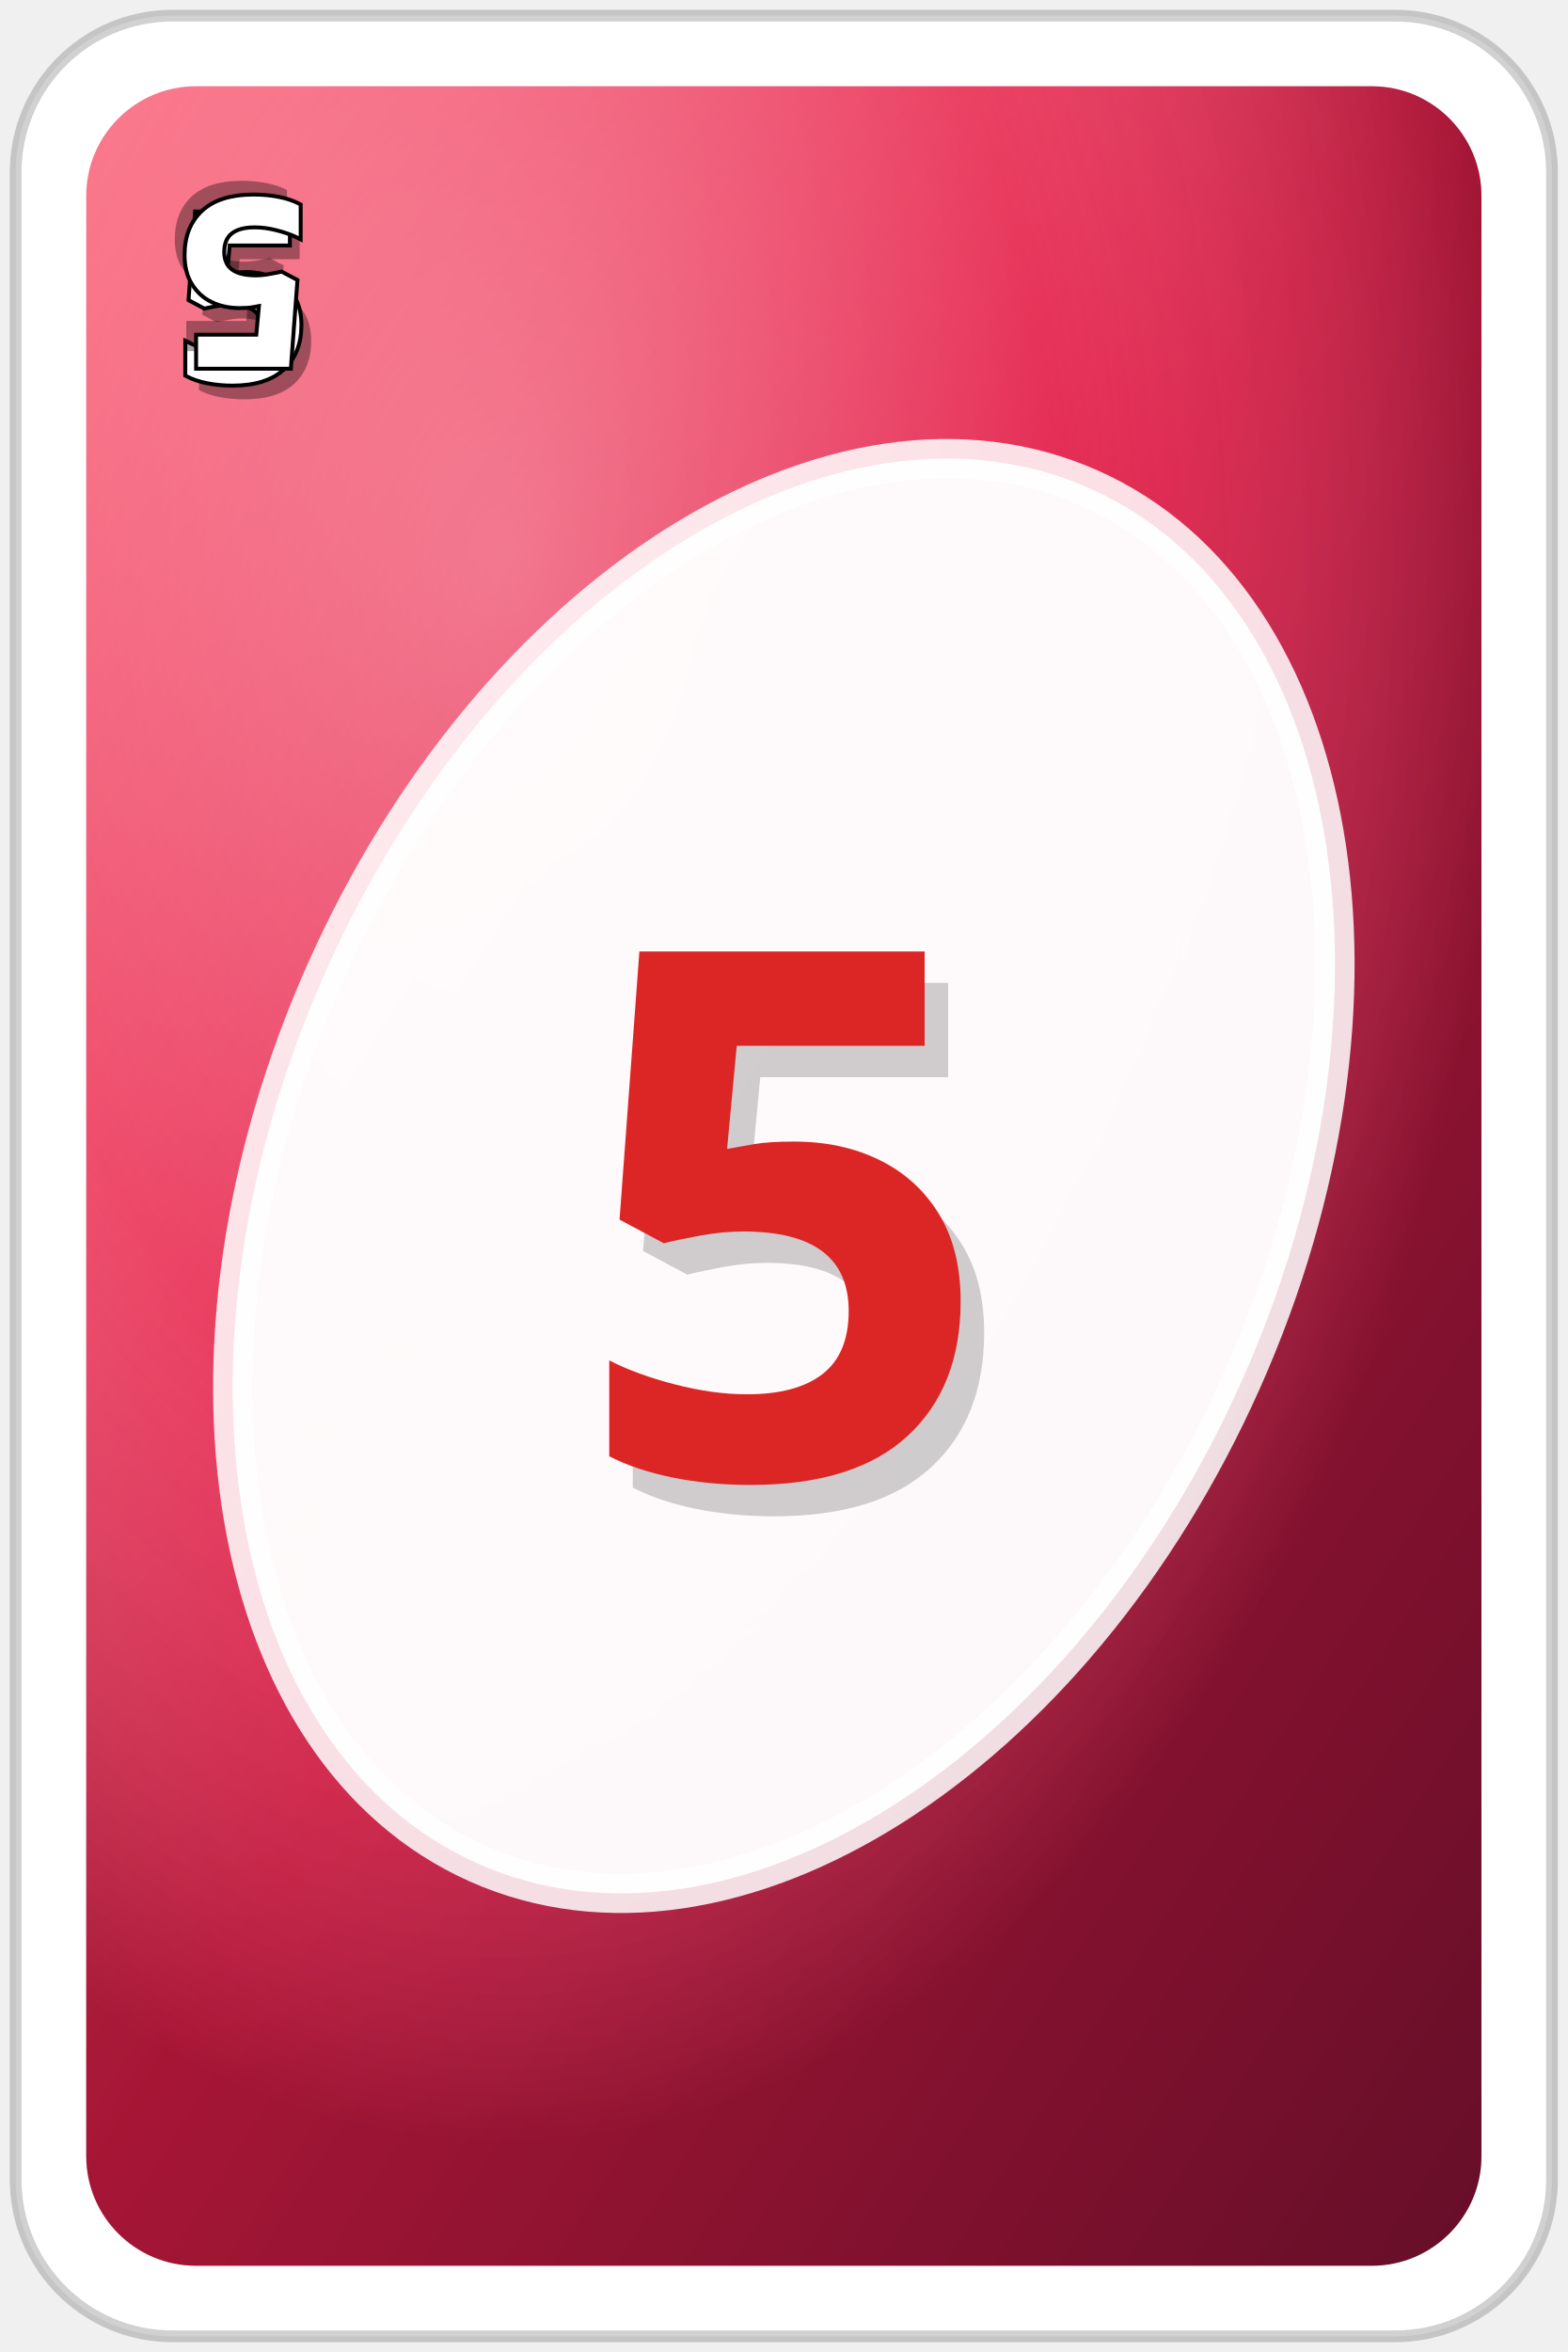
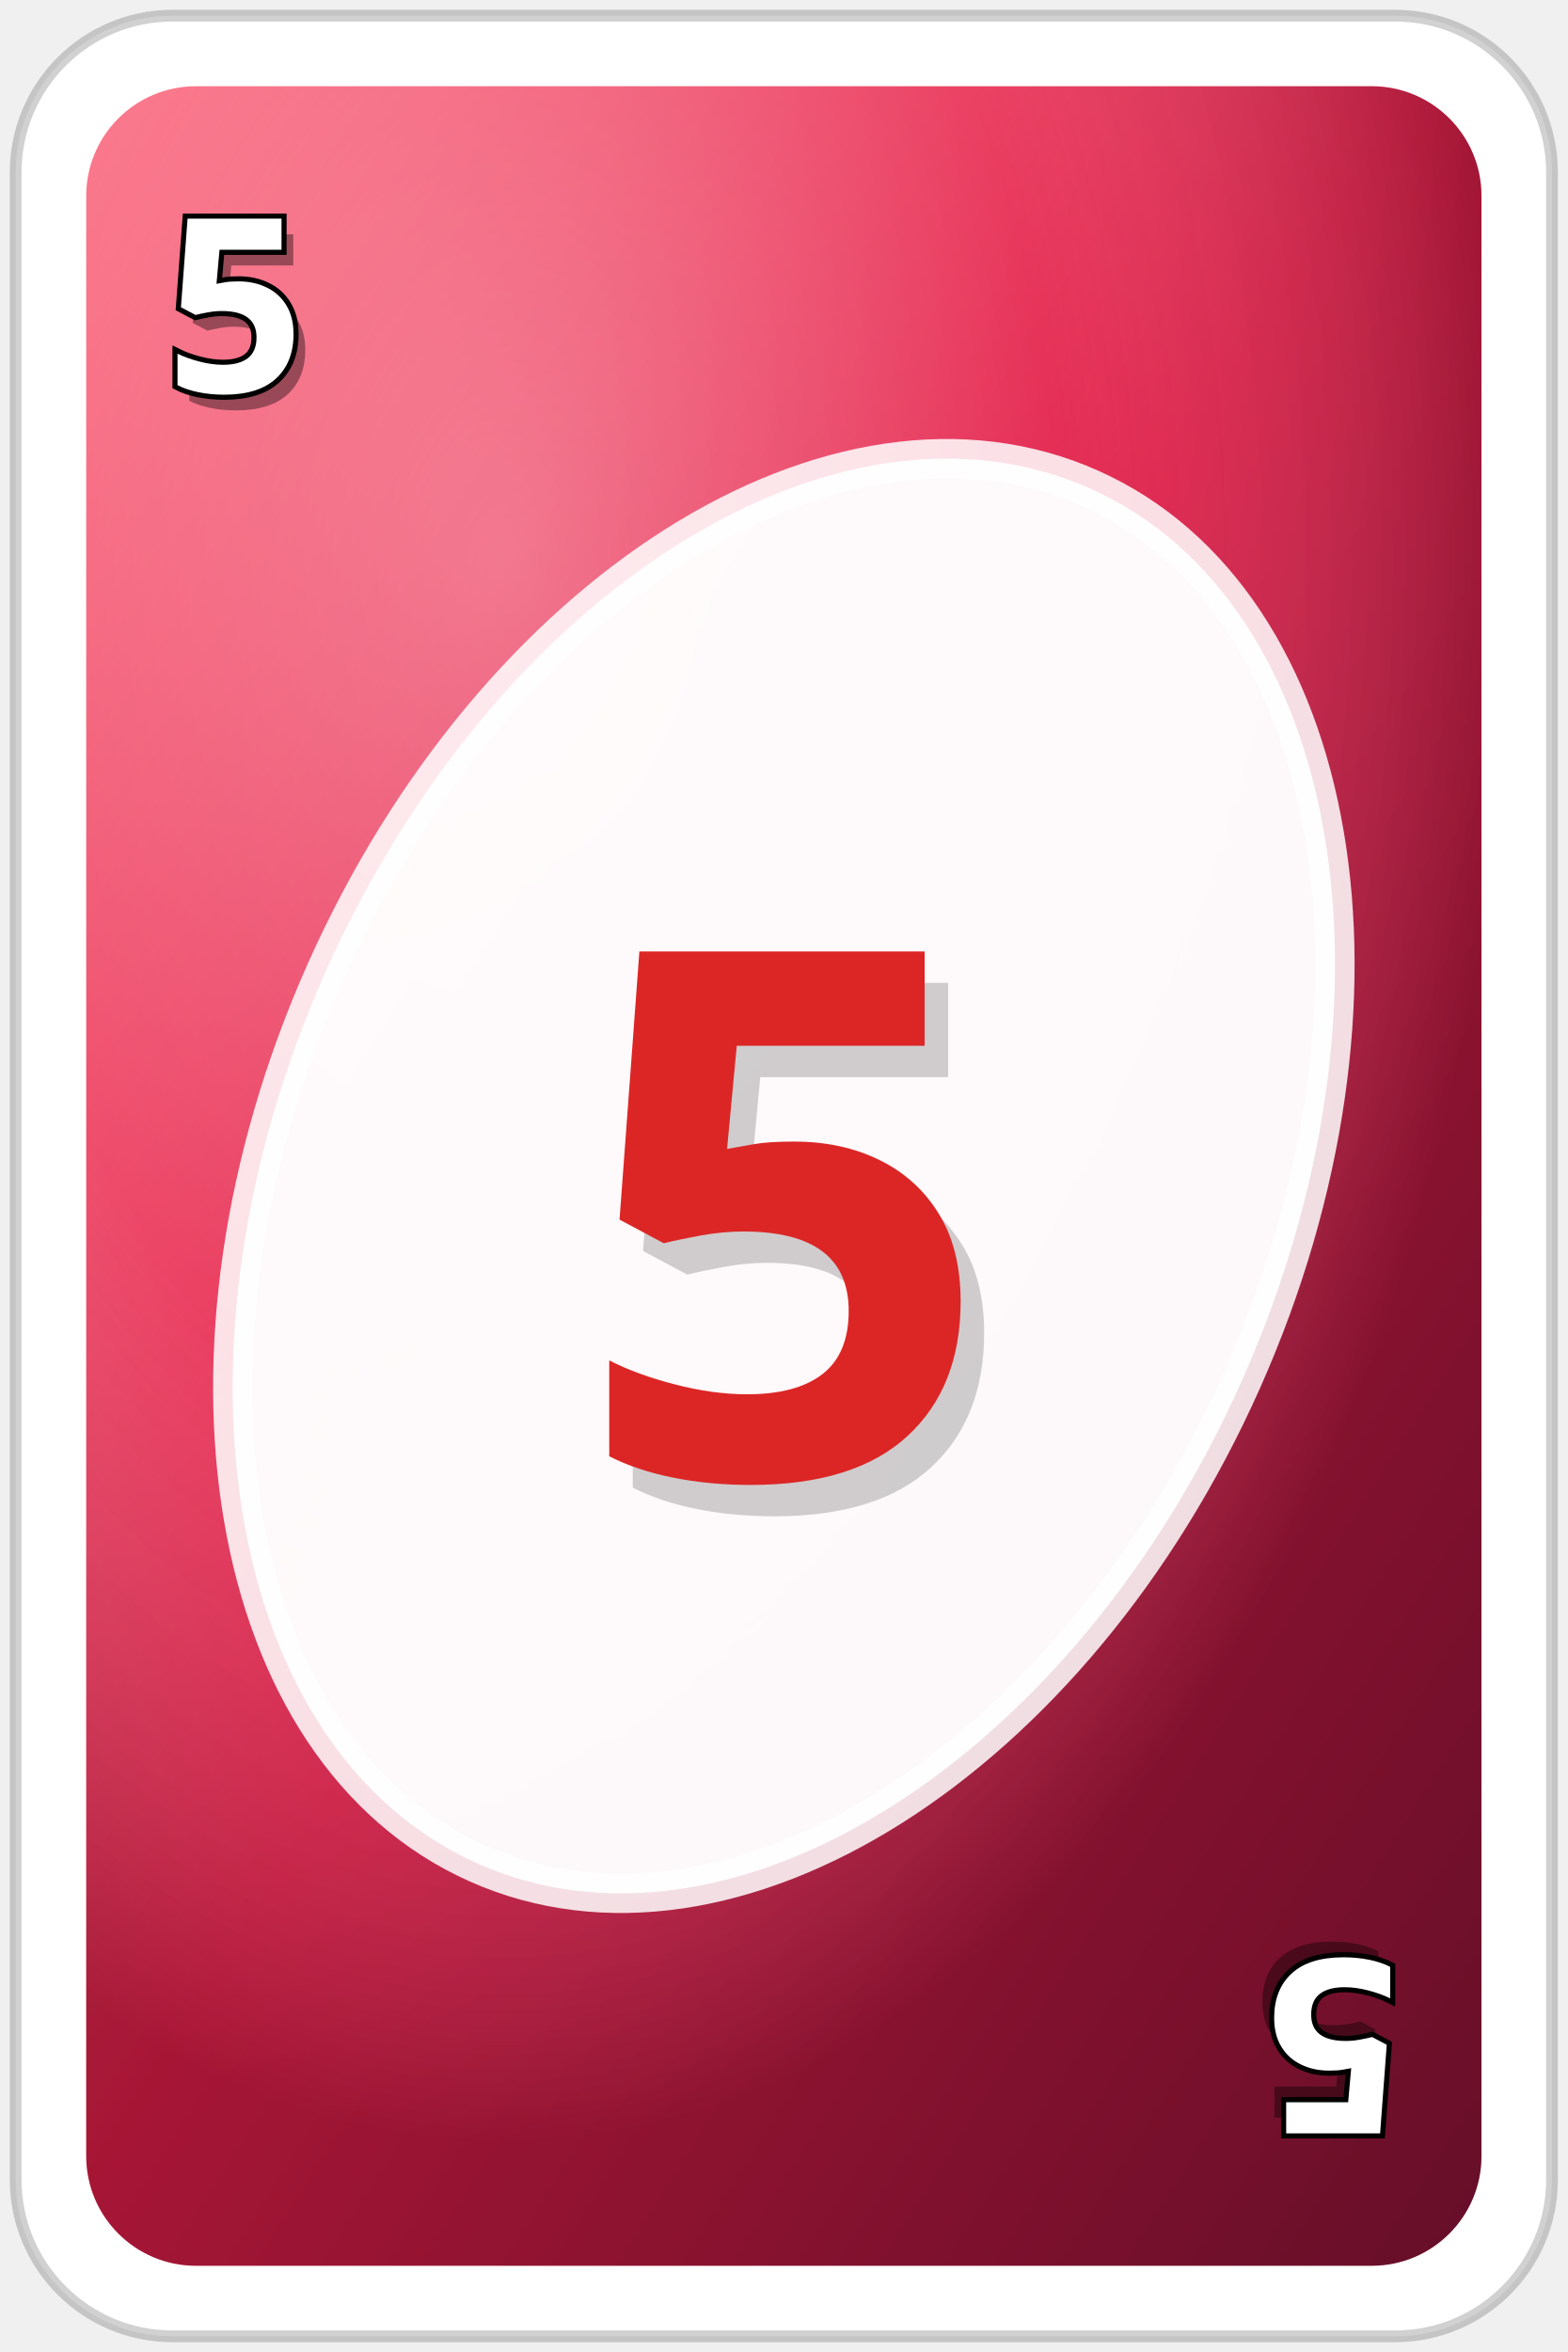
<svg xmlns="http://www.w3.org/2000/svg" viewBox="0 0 200 300" width="200" height="300">
  <defs>
    <linearGradient id="bgGrad" x1="0%" y1="0%" x2="100%" y2="100%">
      <stop offset="0%" stop-color="#FB7185" />
      <stop offset="48%" stop-color="#E11D48" />
      <stop offset="100%" stop-color="#881337" />
    </linearGradient>
    <radialGradient id="satinSheen" cx="30%" cy="22%" r="72%">
      <stop offset="0%" stop-color="rgba(255,255,255,0.28)" />
      <stop offset="55%" stop-color="rgba(255,255,255,0.04)" />
      <stop offset="100%" stop-color="rgba(0,0,0,0.26)" />
    </radialGradient>
    <clipPath id="wildClip">
      <ellipse cx="0" cy="0" rx="58" ry="88" />
    </clipPath>
  </defs>
  <rect x="2" y="2" width="196" height="296" rx="20" fill="#FFFFFF" stroke="rgba(0,0,0,0.18)" stroke-width="1.5" />
  <rect x="11" y="11" width="178" height="278" rx="14" fill="url(#bgGrad)" />
  <rect x="11" y="11" width="178" height="278" rx="14" fill="url(#satinSheen)" />
  <ellipse cx="100" cy="150" rx="64" ry="96" transform="rotate(24 100 150)" fill="rgba(255,255,255,0.97)" stroke="rgba(255,255,255,0.85)" stroke-width="5" />
-   <g>
-     <text x="103" y="156" text-anchor="middle" dominant-baseline="central" font-family="Outfit, Arial Black, sans-serif" font-weight="900" font-size="94" fill="rgba(0,0,0,0.18)">5</text>
-     <text x="100" y="152" text-anchor="middle" dominant-baseline="central" font-family="Outfit, Arial Black, sans-serif" font-weight="900" font-size="94" fill="#DC2626">5</text>
+   <text x="103" y="156" text-anchor="middle" dominant-baseline="central" font-family="Outfit, Arial Black, sans-serif" font-weight="900" font-size="94" fill="rgba(0,0,0,0.18)">5</text>
+   <text x="100" y="152" text-anchor="middle" dominant-baseline="central" font-family="Outfit, Arial Black, sans-serif" font-weight="900" font-size="94" fill="#DC2626">5</text>
+   <g transform="translate(30, 38)">
+     <text x="0" y="0" text-anchor="middle" dominant-baseline="central" font-family="Outfit, Arial Black, sans-serif" font-weight="900" font-size="31" fill="#000000" opacity="0.38" transform="translate(1.5, 2)">5</text>
+     <text x="0" y="0" text-anchor="middle" dominant-baseline="central" font-family="Outfit, Arial Black, sans-serif" font-weight="900" font-size="31" fill="#FFFFFF" stroke="#000000" stroke-width="1.3" paint-order="stroke">5</text>
  </g>
-   <text x="31" y="37" text-anchor="middle" dominant-baseline="central" font-family="Outfit, Arial Black, sans-serif" font-weight="900" font-size="30" fill="#000000" opacity="0.35" transform="translate(1.5, 2)">5</text>
-   <text x="31" y="37" text-anchor="middle" dominant-baseline="central" font-family="Outfit, Arial Black, sans-serif" font-weight="900" font-size="30" fill="#FFFFFF" stroke="#000000" stroke-width="1" paint-order="stroke">5</text>
-   <g transform="rotate(180 100 150)">
-     <text x="169" y="263" text-anchor="middle" dominant-baseline="central" font-family="Outfit, Arial Black, sans-serif" font-weight="900" font-size="30" fill="#000000" opacity="0.35" transform="translate(1.5, 2)">5</text>
-     <text x="169" y="263" text-anchor="middle" dominant-baseline="central" font-family="Outfit, Arial Black, sans-serif" font-weight="900" font-size="30" fill="#FFFFFF" stroke="#000000" stroke-width="1" paint-order="stroke">5</text>
+   <g transform="translate(170, 262) rotate(180)">
+     <text x="0" y="0" text-anchor="middle" dominant-baseline="central" font-family="Outfit, Arial Black, sans-serif" font-weight="900" font-size="31" fill="#000000" opacity="0.38" transform="translate(1.5, 2)">5</text>
+     <text x="0" y="0" text-anchor="middle" dominant-baseline="central" font-family="Outfit, Arial Black, sans-serif" font-weight="900" font-size="31" fill="#FFFFFF" stroke="#000000" stroke-width="1.3" paint-order="stroke">5</text>
  </g>
</svg>
